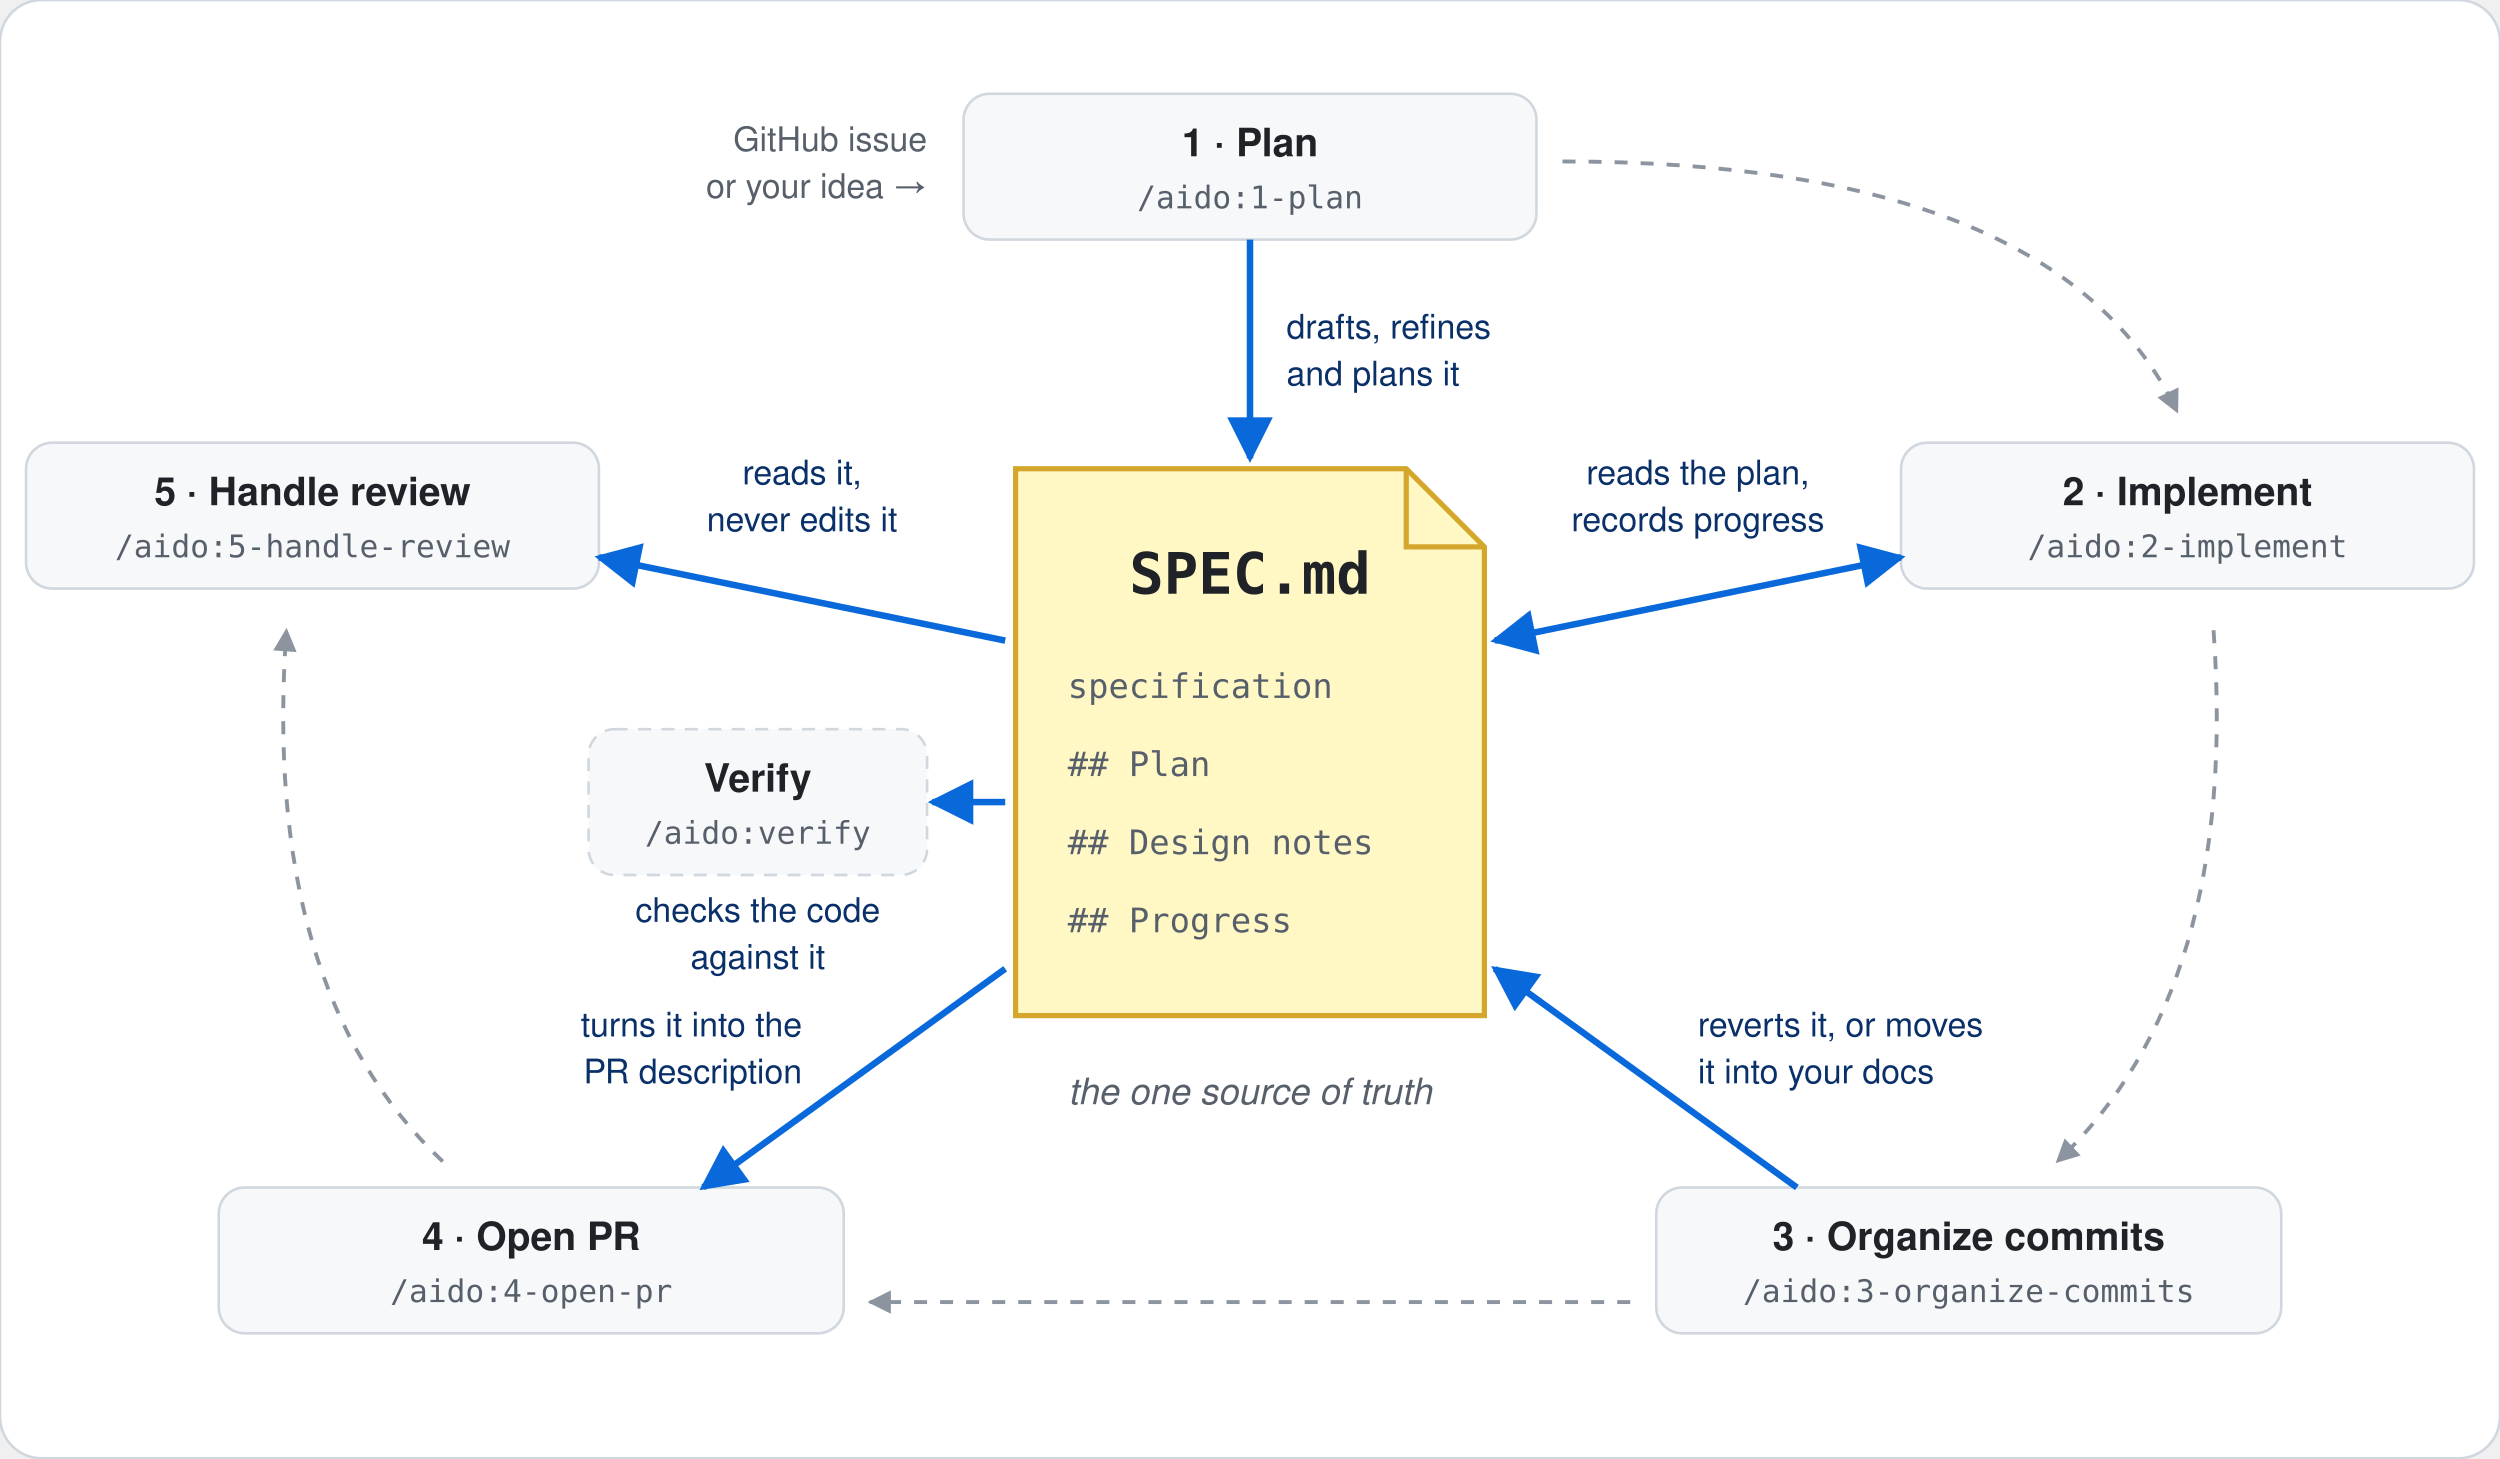
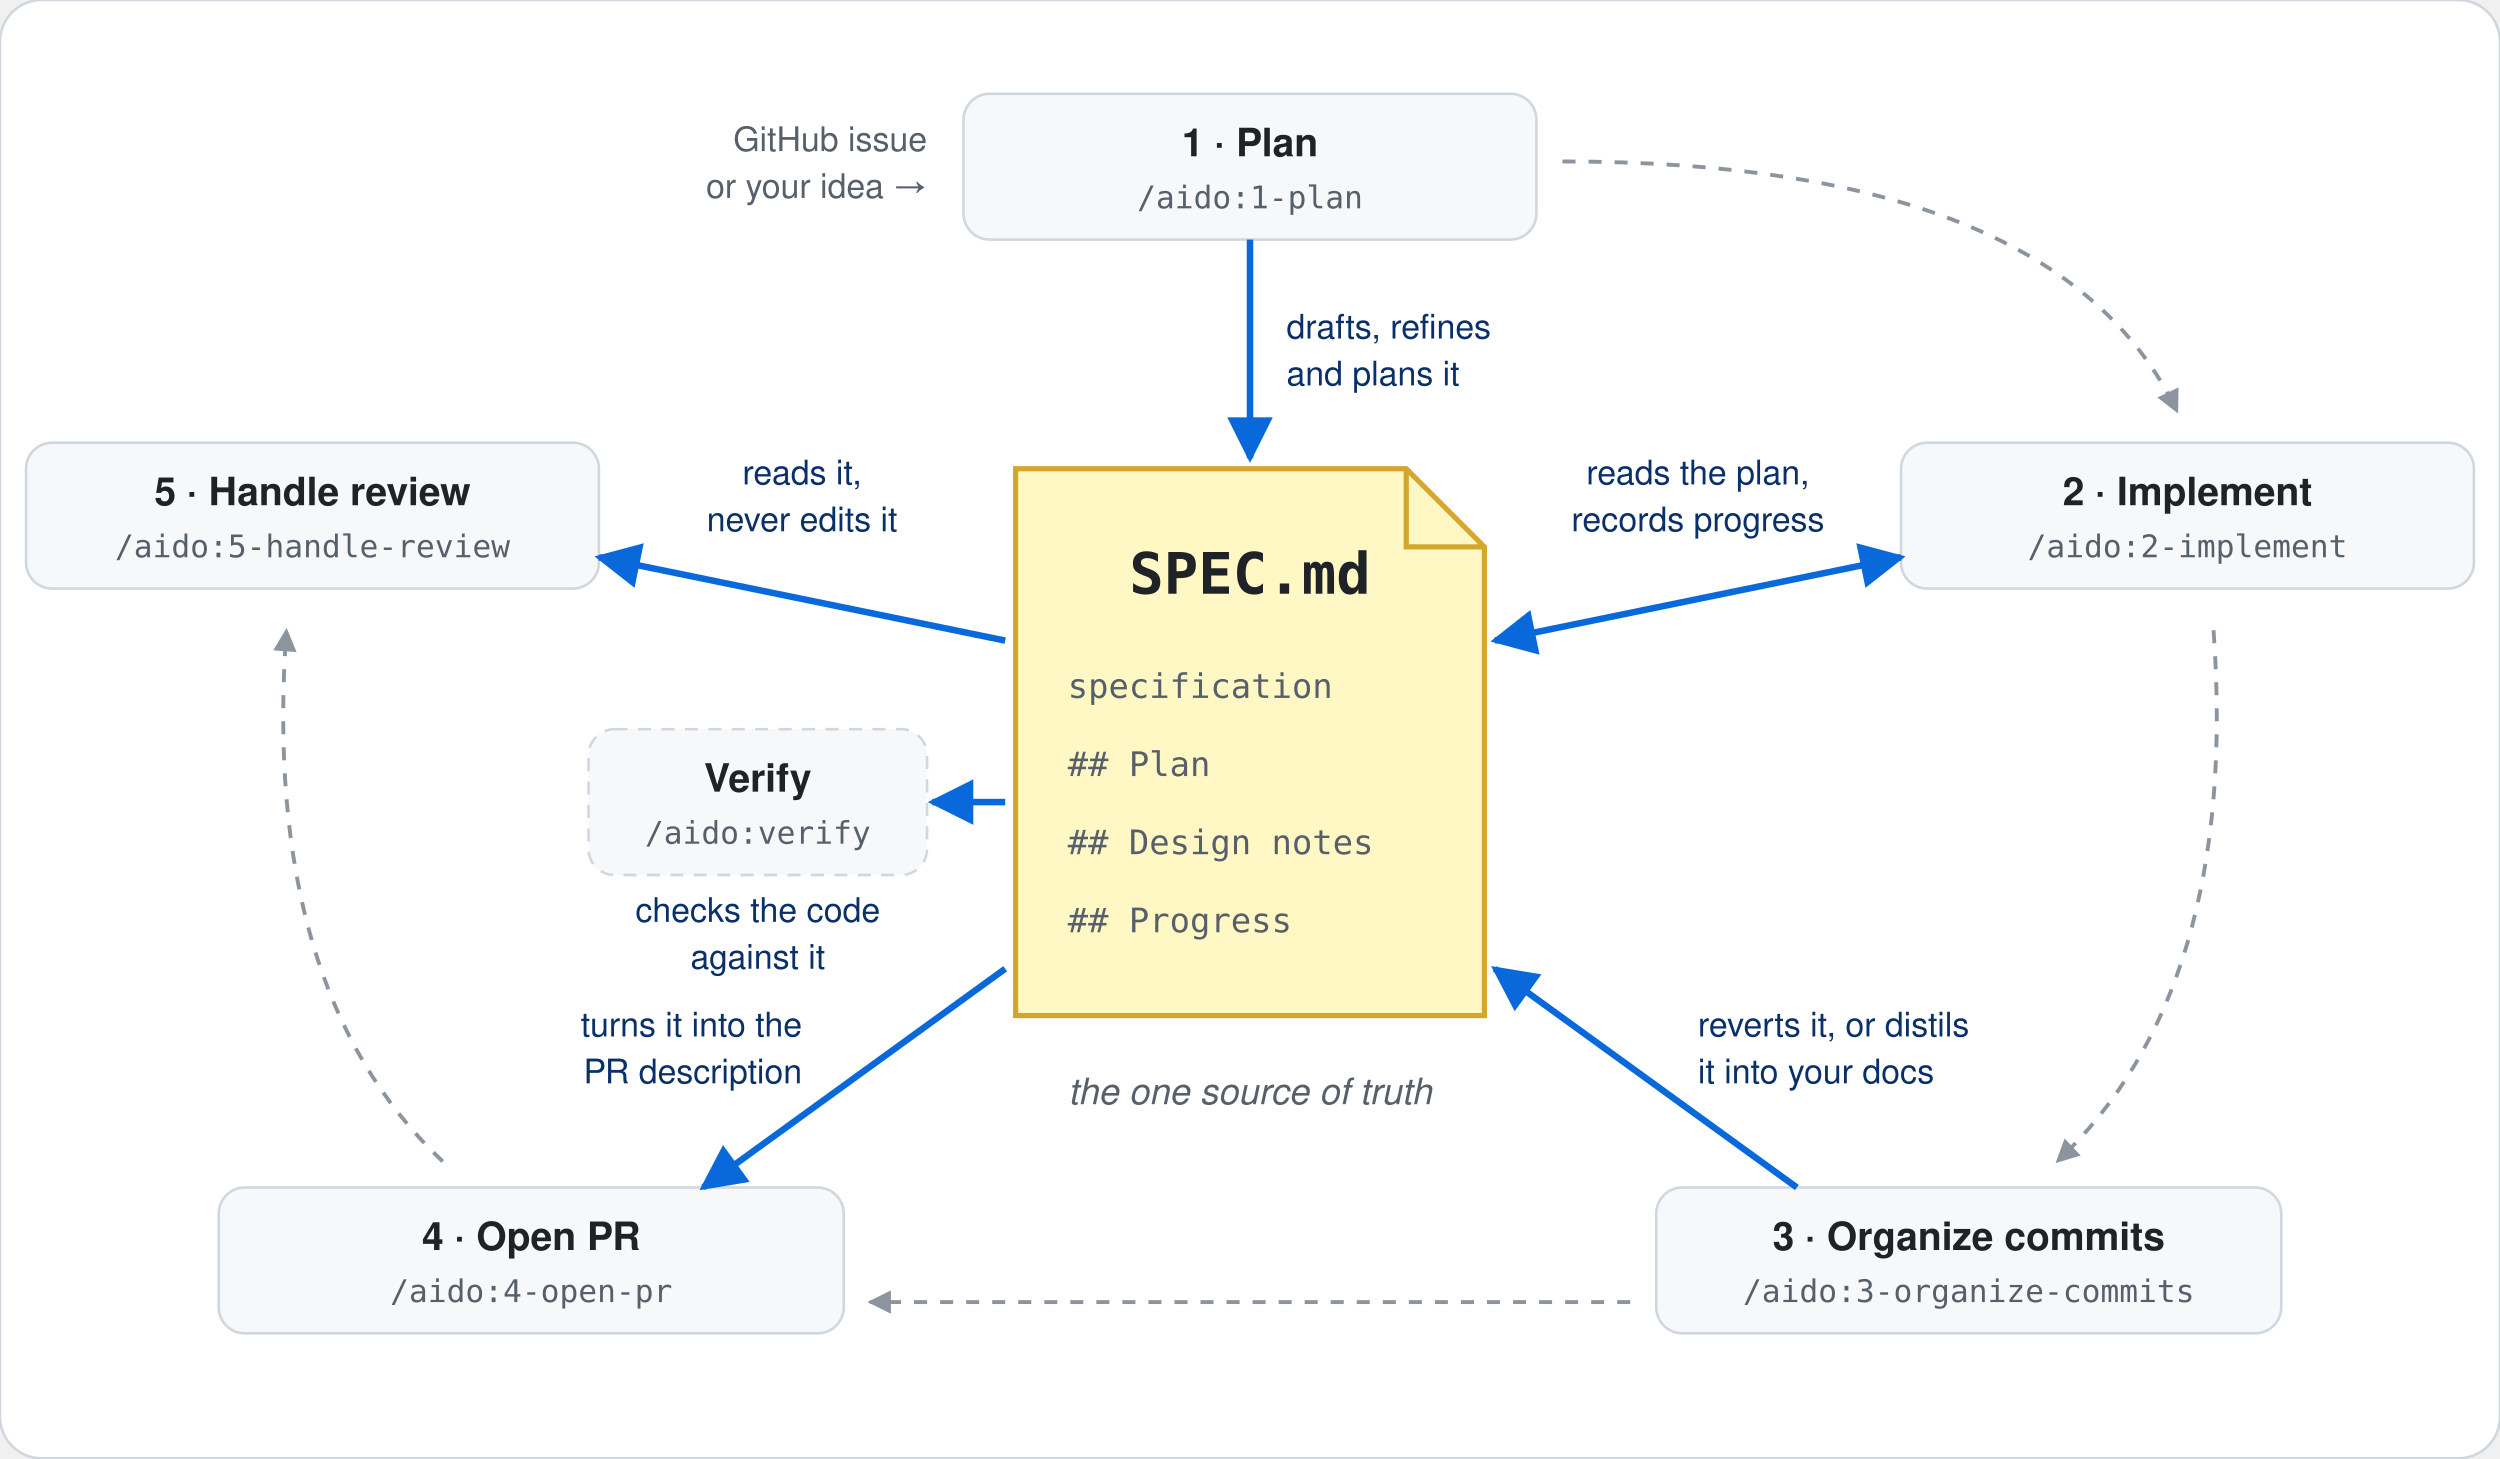
<svg xmlns="http://www.w3.org/2000/svg" width="960" height="560" viewBox="0 0 960 560" font-family="-apple-system, BlinkMacSystemFont, 'Segoe UI', Helvetica, Arial, sans-serif">
  <defs>
    <marker id="arrow" viewBox="0 0 10 10" refX="9" refY="5" markerWidth="7" markerHeight="7" orient="auto-start-reverse">
      <path d="M0,0 L10,5 L0,10 z" fill="#0969da" />
    </marker>
    <marker id="flow" viewBox="0 0 10 10" refX="9" refY="5" markerWidth="6" markerHeight="6" orient="auto">
      <path d="M0,0 L10,5 L0,10 z" fill="#8c959f" />
    </marker>
  </defs>
  <rect x="0" y="0" width="960" height="560" rx="16" fill="#ffffff" stroke="#d0d7de" />
  <g fill="none" stroke="#8c959f" stroke-width="1.5" stroke-dasharray="5 5" marker-end="url(#flow)">
    <path d="M600,62 Q790,62 836,158" />
    <path d="M850,242 Q860,380 790,446" />
    <path d="M626,500 L334,500" />
    <path d="M170,446 Q100,380 110,242" />
  </g>
  <path d="M390,180 L540,180 L570,210 L570,390 L390,390 Z" fill="#fff8c5" stroke="#d4a72c" stroke-width="2" />
  <path d="M540,180 L540,210 L570,210" fill="none" stroke="#d4a72c" stroke-width="2" />
  <text x="480" y="228" text-anchor="middle" font-size="22" font-weight="700" fill="#1f2328" font-family="ui-monospace, SFMono-Regular, Menlo, Consolas, monospace">SPEC.md</text>
  <g font-size="13" fill="#57606a" font-family="ui-monospace, SFMono-Regular, Menlo, Consolas, monospace">
    <text x="410" y="268">specification</text>
    <text x="410" y="298">## Plan</text>
    <text x="410" y="328">## Design notes</text>
    <text x="410" y="358">## Progress</text>
  </g>
  <text x="480" y="424" text-anchor="middle" font-size="14" font-style="italic" fill="#57606a">the one source of truth</text>
  <g font-size="15" font-weight="600" fill="#1f2328" text-anchor="middle">
    <rect x="370" y="36" width="220" height="56" rx="10" fill="#f6f8fa" stroke="#d0d7de" />
    <text x="480" y="60">1 · Plan</text>
    <rect x="730" y="170" width="220" height="56" rx="10" fill="#f6f8fa" stroke="#d0d7de" />
    <text x="840" y="194">2 · Implement</text>
    <rect x="636" y="456" width="240" height="56" rx="10" fill="#f6f8fa" stroke="#d0d7de" />
    <text x="756" y="480">3 · Organize commits</text>
    <rect x="84" y="456" width="240" height="56" rx="10" fill="#f6f8fa" stroke="#d0d7de" />
    <text x="204" y="480">4 · Open PR</text>
    <rect x="10" y="170" width="220" height="56" rx="10" fill="#f6f8fa" stroke="#d0d7de" />
    <text x="120" y="194">5 · Handle review</text>
  </g>
  <g font-size="12" fill="#57606a" text-anchor="middle" font-family="ui-monospace, SFMono-Regular, Menlo, Consolas, monospace">
    <text x="480" y="80">/aido:1-plan</text>
    <text x="840" y="214">/aido:2-implement</text>
    <text x="756" y="500">/aido:3-organize-commits</text>
    <text x="204" y="500">/aido:4-open-pr</text>
    <text x="120" y="214">/aido:5-handle-review</text>
  </g>
  <rect x="226" y="280" width="130" height="56" rx="10" fill="#f6f8fa" stroke="#d0d7de" stroke-dasharray="5 4" />
  <text x="291" y="304" text-anchor="middle" font-size="15" font-weight="600" fill="#1f2328">Verify</text>
  <text x="291" y="324" text-anchor="middle" font-size="12" fill="#57606a" font-family="ui-monospace, SFMono-Regular, Menlo, Consolas, monospace">/aido:verify</text>
  <text x="356" y="58" text-anchor="end" font-size="13" fill="#57606a">GitHub issue</text>
  <text x="356" y="76" text-anchor="end" font-size="13" fill="#57606a">or your idea →</text>
  <g stroke="#0969da" stroke-width="2.5" fill="none">
    <path d="M480,92 L480,176" marker-end="url(#arrow)" />
    <path d="M730,214 L574,246" marker-start="url(#arrow)" marker-end="url(#arrow)" />
    <path d="M690,456 L574,372" marker-end="url(#arrow)" />
    <path d="M386,372 L270,456" marker-end="url(#arrow)" />
    <path d="M386,246 L230,214" marker-end="url(#arrow)" />
    <path d="M386,308 L358,308" marker-end="url(#arrow)" />
  </g>
  <g font-size="13" fill="#0a3069">
    <text x="494" y="130">drafts, refines</text>
    <text x="494" y="148">and plans it</text>
    <text x="652" y="186" text-anchor="middle">reads the plan,</text>
    <text x="652" y="204" text-anchor="middle">records progress</text>
-     <text x="652" y="398">reverts it, or moves</text>
+     <text x="652" y="398">reverts it, or distils</text>
    <text x="652" y="416">it into your docs</text>
    <text x="308" y="398" text-anchor="end">turns it into the</text>
    <text x="308" y="416" text-anchor="end">PR description</text>
    <text x="308" y="186" text-anchor="middle">reads it,</text>
    <text x="308" y="204" text-anchor="middle">never edits it</text>
    <text x="291" y="354" text-anchor="middle">checks the code</text>
    <text x="291" y="372" text-anchor="middle">against it</text>
  </g>
</svg>
